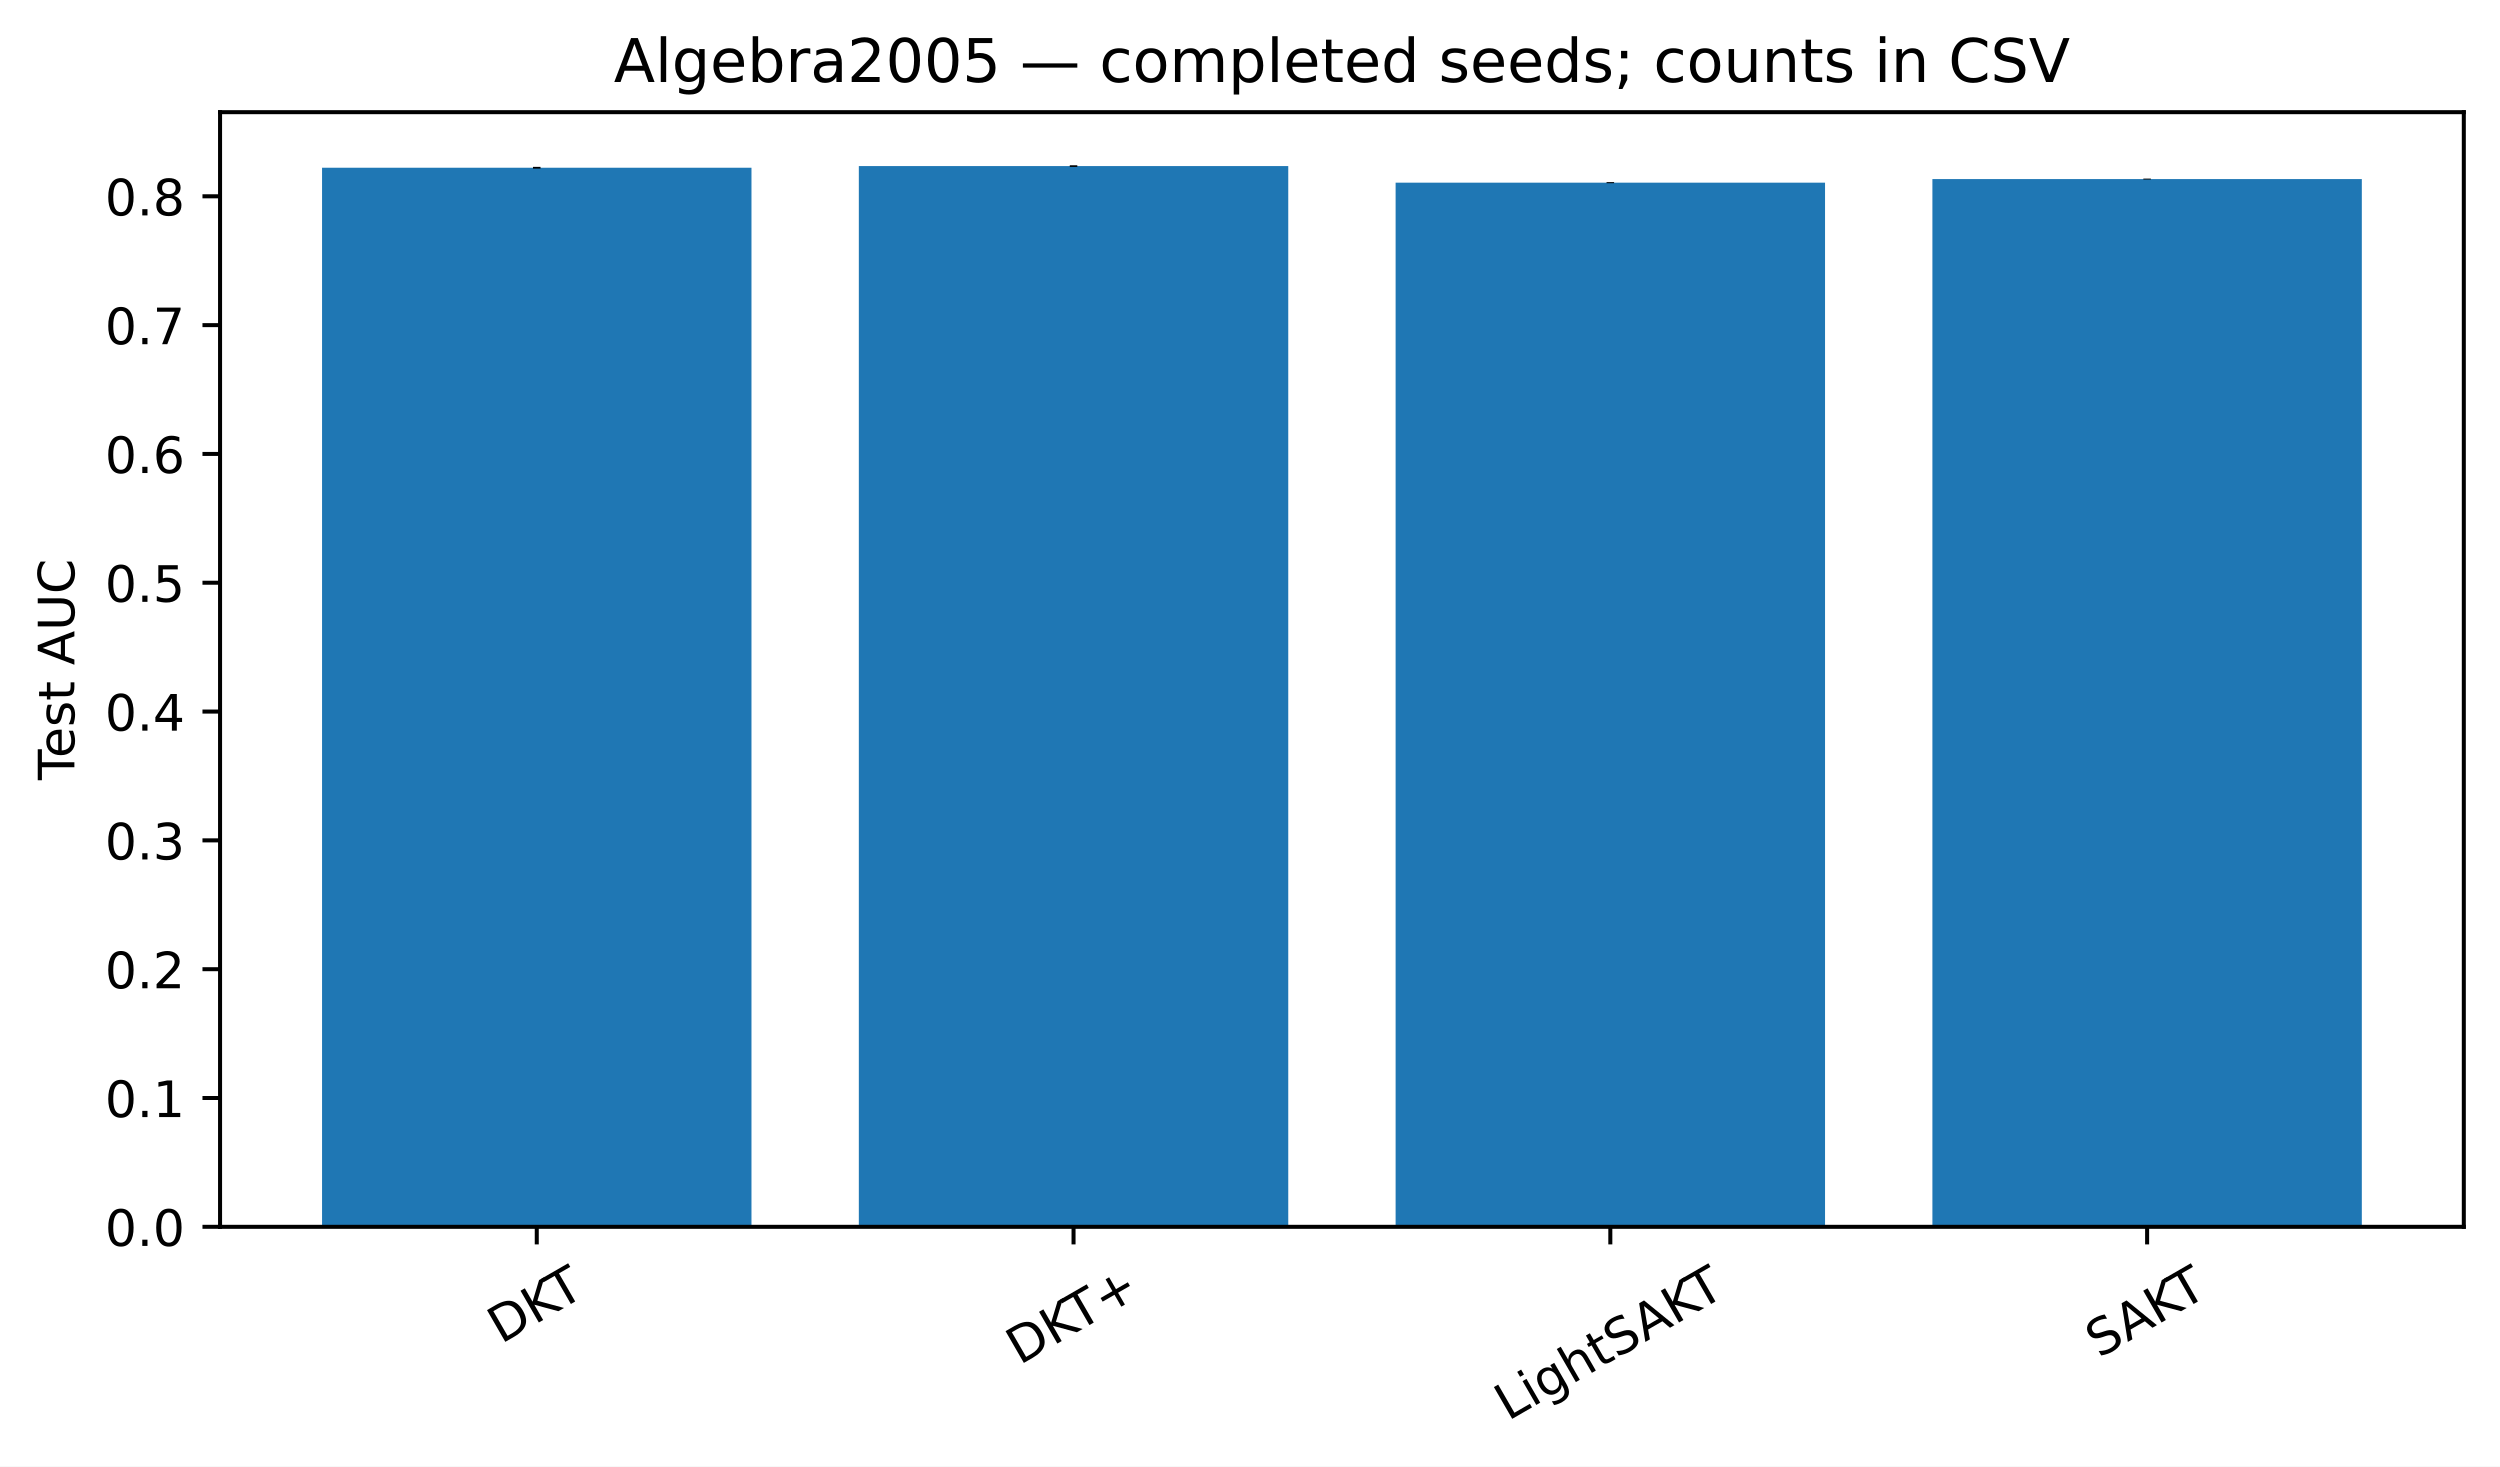
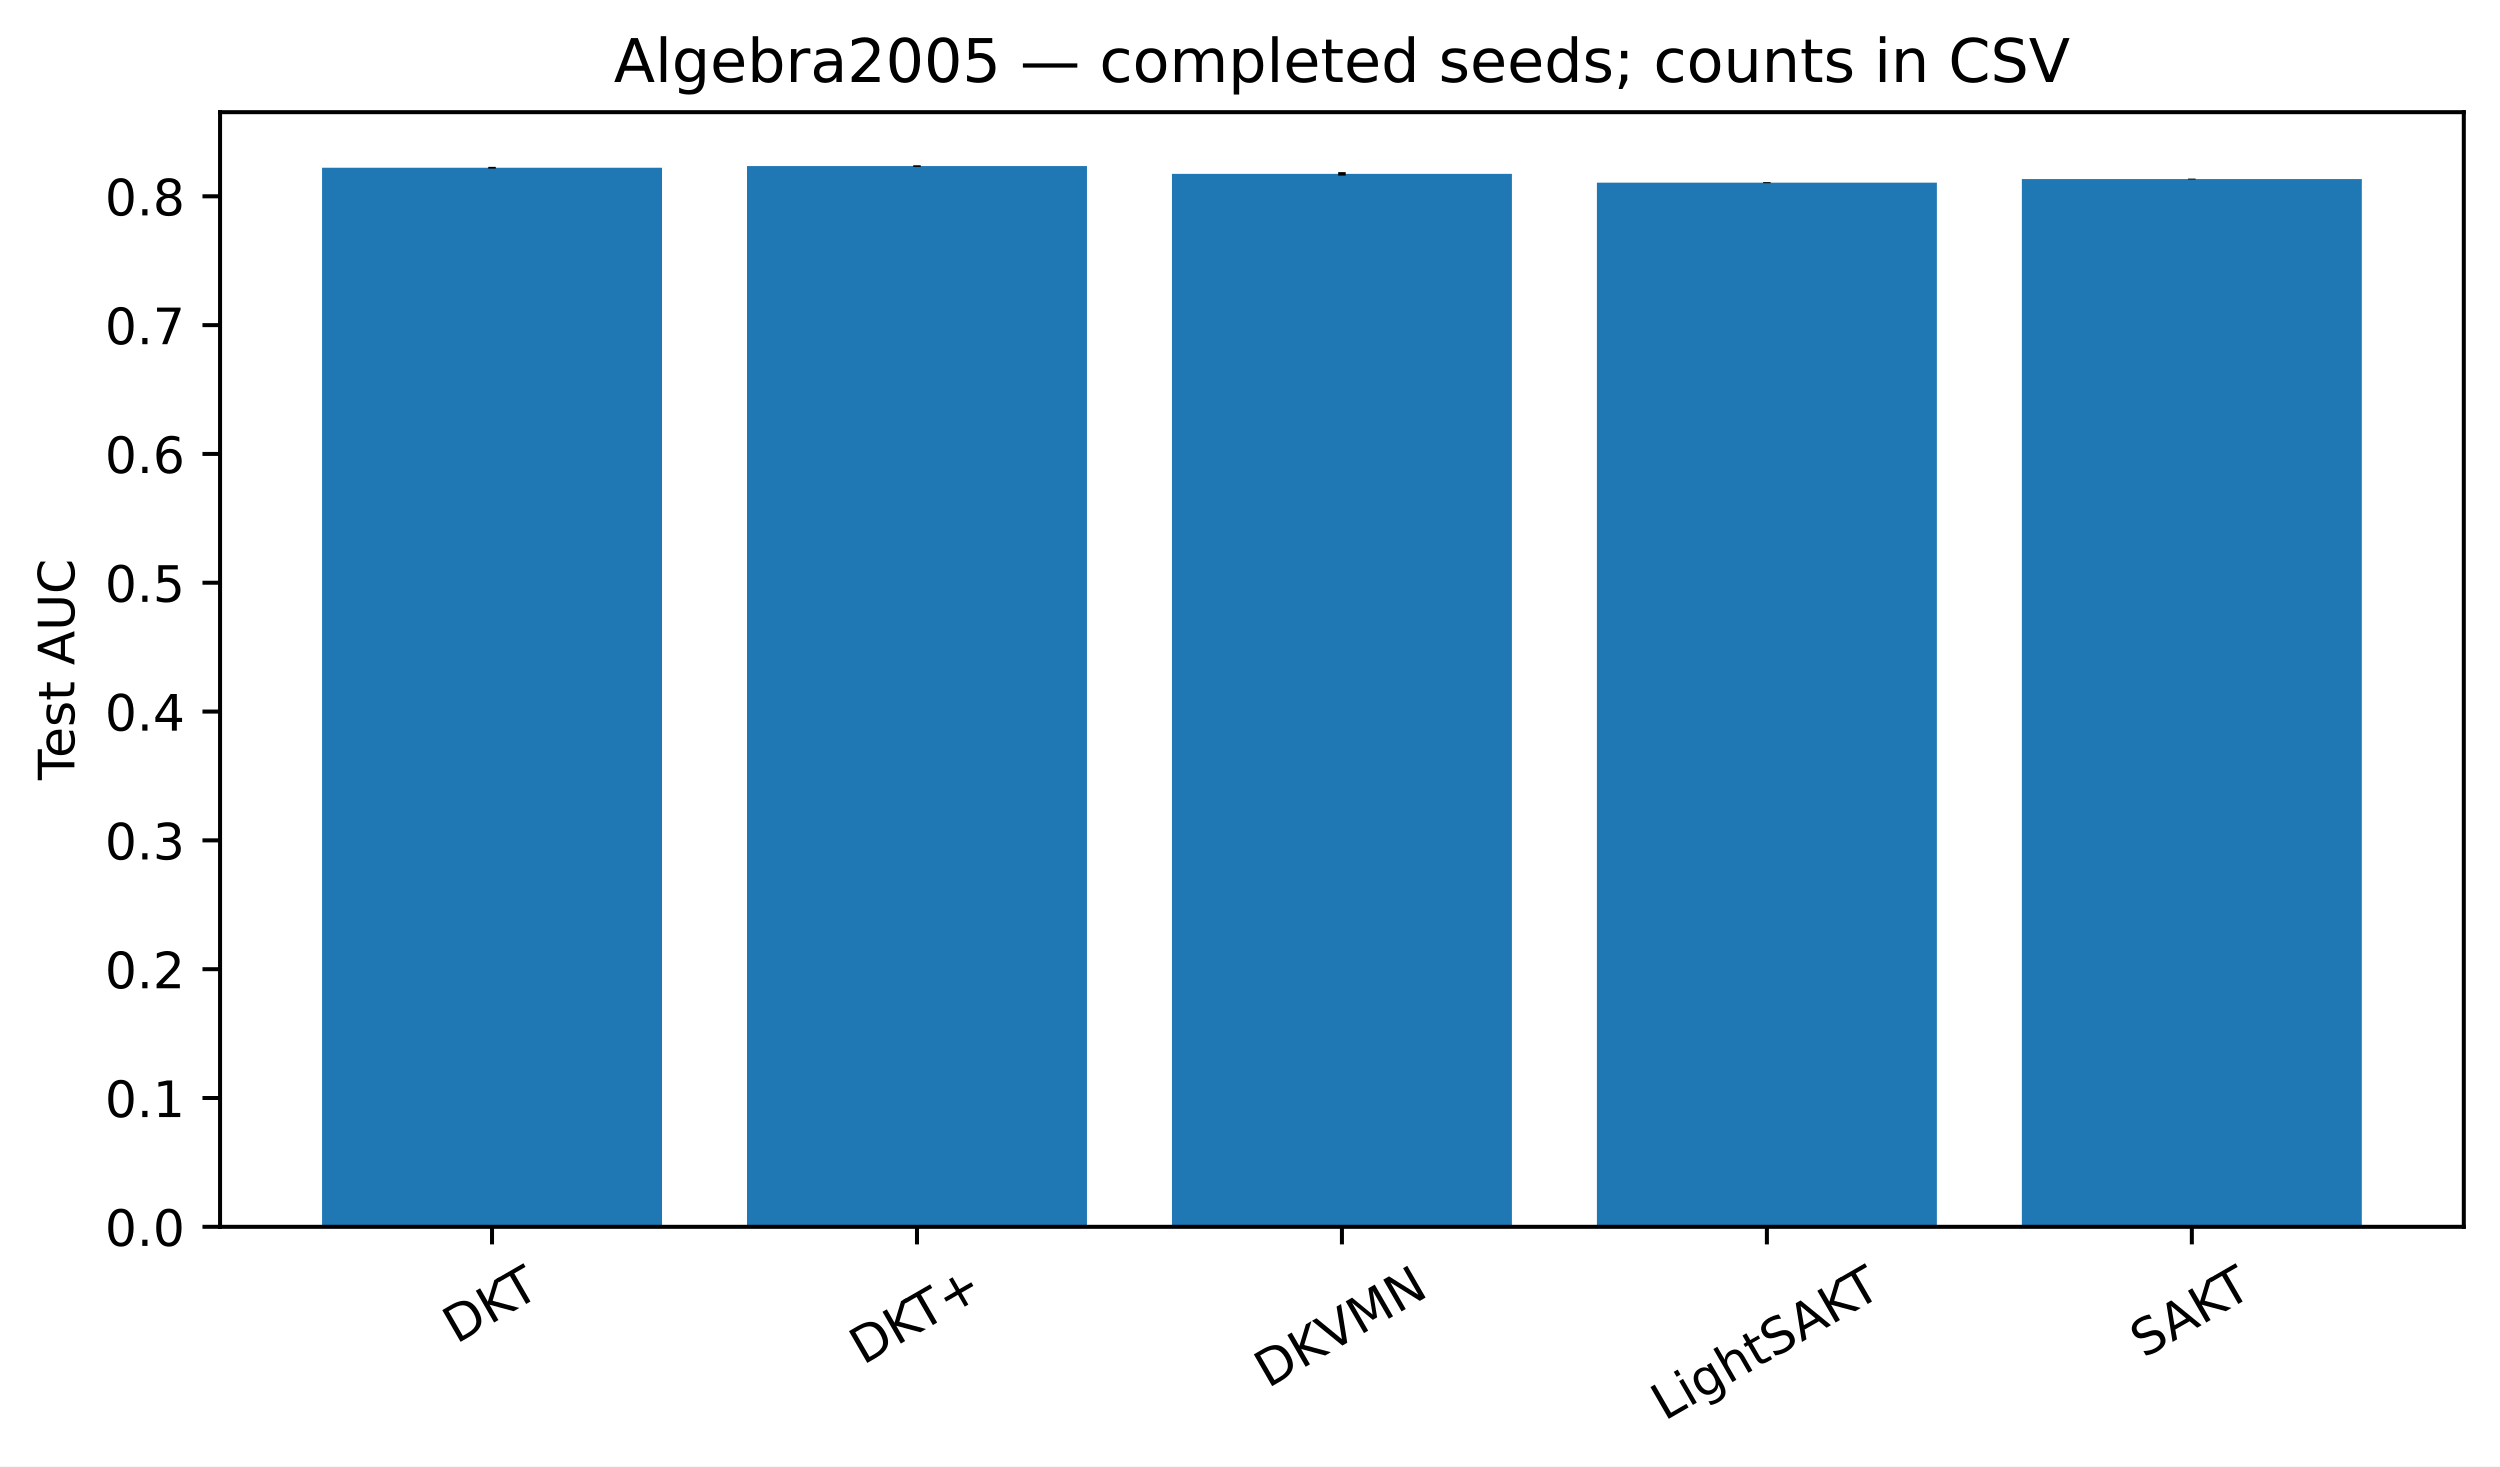
<svg xmlns="http://www.w3.org/2000/svg" xmlns:xlink="http://www.w3.org/1999/xlink" width="497.381pt" height="291.771pt" viewBox="0 0 497.381 291.771" version="1.1">
  <defs>
    <style type="text/css">*{stroke-linejoin: round; stroke-linecap: butt}</style>
  </defs>
  <g id="figure_1">
    <g id="patch_1">
      <path d="M 0 291.771  L 497.381 291.771  L 497.381 0  L 0 0  z " style="fill: #ffffff" />
    </g>
    <g id="axes_1">
      <g id="patch_2">
        <path d="M 43.781 244.078  L 490.181 244.078  L 490.181 22.318  L 43.781 22.318  z " style="fill: #ffffff" />
      </g>
      <g id="patch_3">
-         <path d="M 64.072 244.078  L 149.508 244.078  L 149.508 33.371  L 64.072 33.371  z " clip-path="url(#pf0e6a7a1bc)" style="fill: #1f77b4" />
+         <path d="M 64.072 244.078  L 131.709 244.078  L 131.709 33.371  L 64.072 33.371  z " clip-path="url(#pf0e6a7a1bc)" style="fill: #1f77b4" />
      </g>
      <g id="patch_4">
-         <path d="M 170.866 244.078  L 256.302 244.078  L 256.302 33.044  L 170.866 33.044  z " clip-path="url(#pf0e6a7a1bc)" style="fill: #1f77b4" />
+         <path d="M 148.618 244.078  L 216.254 244.078  L 216.254 33.044  L 148.618 33.044  z " clip-path="url(#pf0e6a7a1bc)" style="fill: #1f77b4" />
      </g>
      <g id="patch_5">
-         <path d="M 277.661 244.078  L 363.096 244.078  L 363.096 36.342  L 277.661 36.342  z " clip-path="url(#pf0e6a7a1bc)" style="fill: #1f77b4" />
+         <path d="M 233.163 244.078  L 300.799 244.078  L 300.799 34.586  L 233.163 34.586  z " clip-path="url(#pf0e6a7a1bc)" style="fill: #1f77b4" />
      </g>
      <g id="patch_6">
-         <path d="M 384.455 244.078  L 469.89 244.078  L 469.89 35.628  L 384.455 35.628  z " clip-path="url(#pf0e6a7a1bc)" style="fill: #1f77b4" />
+         <path d="M 317.709 244.078  L 385.345 244.078  L 385.345 36.342  L 317.709 36.342  z " clip-path="url(#pf0e6a7a1bc)" style="fill: #1f77b4" />
+       </g>
+       <g id="patch_7">
+         <path d="M 402.254 244.078  L 469.89 244.078  L 469.89 35.628  L 402.254 35.628  z " clip-path="url(#pf0e6a7a1bc)" style="fill: #1f77b4" />
      </g>
      <g id="matplotlib.axis_1">
        <g id="xtick_1">
          <g id="line2d_1">
            <defs>
              <path id="m813a6f20ec" d="M 0 0  L 0 3.5  " style="stroke: #000000; stroke-width: 0.8" />
            </defs>
            <g>
-               <use xlink:href="#m813a6f20ec" x="106.79" y="244.078" style="stroke: #000000; stroke-width: 0.8" />
+               <use xlink:href="#m813a6f20ec" x="97.89" y="244.078" style="stroke: #000000; stroke-width: 0.8" />
            </g>
          </g>
          <g id="text_1">
-             <g transform="translate(99.68656 267.4539) rotate(-30) scale(0.1 -0.1)">
+             <g transform="translate(90.78704 267.4539) rotate(-30) scale(0.1 -0.1)">
              <defs>
                <path id="DejaVuSans-44" d="M 1259 4147  L 1259 519  L 2022 519  Q 2988 519 3436 956  Q 3884 1394 3884 2338  Q 3884 3275 3436 3711  Q 2988 4147 2022 4147  L 1259 4147  z M 628 4666  L 1925 4666  Q 3281 4666 3915 4102  Q 4550 3538 4550 2338  Q 4550 1131 3912 565  Q 3275 0 1925 0  L 628 0  L 628 4666  z " transform="scale(0.015625)" />
                <path id="DejaVuSans-4b" d="M 628 4666  L 1259 4666  L 1259 2694  L 3353 4666  L 4166 4666  L 1850 2491  L 4331 0  L 3500 0  L 1259 2247  L 1259 0  L 628 0  L 628 4666  z " transform="scale(0.015625)" />
                <path id="DejaVuSans-54" d="M -19 4666  L 3928 4666  L 3928 4134  L 2272 4134  L 2272 0  L 1638 0  L 1638 4134  L -19 4134  L -19 4666  z " transform="scale(0.015625)" />
              </defs>
              <use xlink:href="#DejaVuSans-44" />
              <use xlink:href="#DejaVuSans-4b" x="77.002" />
              <use xlink:href="#DejaVuSans-54" x="134.828" />
            </g>
          </g>
        </g>
        <g id="xtick_2">
          <g id="line2d_2">
            <g>
-               <use xlink:href="#m813a6f20ec" x="213.584" y="244.078" style="stroke: #000000; stroke-width: 0.8" />
+               <use xlink:href="#m813a6f20ec" x="182.436" y="244.078" style="stroke: #000000; stroke-width: 0.8" />
            </g>
          </g>
          <g id="text_2">
-             <g transform="translate(202.8523 271.6437) rotate(-30) scale(0.1 -0.1)">
+             <g transform="translate(171.704 271.6437) rotate(-30) scale(0.1 -0.1)">
              <defs>
                <path id="DejaVuSans-2b" d="M 2944 4013  L 2944 2272  L 4684 2272  L 4684 1741  L 2944 1741  L 2944 0  L 2419 0  L 2419 1741  L 678 1741  L 678 2272  L 2419 2272  L 2419 4013  L 2944 4013  z " transform="scale(0.015625)" />
              </defs>
              <use xlink:href="#DejaVuSans-44" />
              <use xlink:href="#DejaVuSans-4b" x="77.002" />
              <use xlink:href="#DejaVuSans-54" x="134.828" />
              <use xlink:href="#DejaVuSans-2b" x="195.912" />
            </g>
          </g>
        </g>
        <g id="xtick_3">
          <g id="line2d_3">
            <g>
-               <use xlink:href="#m813a6f20ec" x="320.378" y="244.078" style="stroke: #000000; stroke-width: 0.8" />
+               <use xlink:href="#m813a6f20ec" x="266.981" y="244.078" style="stroke: #000000; stroke-width: 0.8" />
            </g>
          </g>
          <g id="text_3">
-             <g transform="translate(300.0107 282.7703) rotate(-30) scale(0.1 -0.1)">
+             <g transform="translate(252.2495 276.2625) rotate(-30) scale(0.1 -0.1)">
+               <defs>
+                 <path id="DejaVuSans-56" d="M 1831 0  L 50 4666  L 709 4666  L 2188 738  L 3669 4666  L 4325 4666  L 2547 0  L 1831 0  z " transform="scale(0.015625)" />
+                 <path id="DejaVuSans-4d" d="M 628 4666  L 1569 4666  L 2759 1491  L 3956 4666  L 4897 4666  L 4897 0  L 4281 0  L 4281 4097  L 3078 897  L 2444 897  L 1241 4097  L 1241 0  L 628 0  L 628 4666  z " transform="scale(0.015625)" />
+                 <path id="DejaVuSans-4e" d="M 628 4666  L 1478 4666  L 3547 763  L 3547 4666  L 4159 4666  L 4159 0  L 3309 0  L 1241 3903  L 1241 0  L 628 0  L 628 4666  z " transform="scale(0.015625)" />
+               </defs>
+               <use xlink:href="#DejaVuSans-44" />
+               <use xlink:href="#DejaVuSans-4b" x="77.002" />
+               <use xlink:href="#DejaVuSans-56" x="142.578" />
+               <use xlink:href="#DejaVuSans-4d" x="210.986" />
+               <use xlink:href="#DejaVuSans-4e" x="297.266" />
+             </g>
+           </g>
+         </g>
+         <g id="xtick_4">
+           <g id="line2d_4">
+             <g>
+               <use xlink:href="#m813a6f20ec" x="351.527" y="244.078" style="stroke: #000000; stroke-width: 0.8" />
+             </g>
+           </g>
+           <g id="text_4">
+             <g transform="translate(331.159 282.7703) rotate(-30) scale(0.1 -0.1)">
              <defs>
                <path id="DejaVuSans-4c" d="M 628 4666  L 1259 4666  L 1259 531  L 3531 531  L 3531 0  L 628 0  L 628 4666  z " transform="scale(0.015625)" />
                <path id="DejaVuSans-69" d="M 603 3500  L 1178 3500  L 1178 0  L 603 0  L 603 3500  z M 603 4863  L 1178 4863  L 1178 4134  L 603 4134  L 603 4863  z " transform="scale(0.015625)" />
                <path id="DejaVuSans-67" d="M 2906 1791  Q 2906 2416 2648 2759  Q 2391 3103 1925 3103  Q 1463 3103 1205 2759  Q 947 2416 947 1791  Q 947 1169 1205 825  Q 1463 481 1925 481  Q 2391 481 2648 825  Q 2906 1169 2906 1791  z M 3481 434  Q 3481 -459 3084 -895  Q 2688 -1331 1869 -1331  Q 1566 -1331 1297 -1286  Q 1028 -1241 775 -1147  L 775 -588  Q 1028 -725 1275 -790  Q 1522 -856 1778 -856  Q 2344 -856 2625 -561  Q 2906 -266 2906 331  L 2906 616  Q 2728 306 2450 153  Q 2172 0 1784 0  Q 1141 0 747 490  Q 353 981 353 1791  Q 353 2603 747 3093  Q 1141 3584 1784 3584  Q 2172 3584 2450 3431  Q 2728 3278 2906 2969  L 2906 3500  L 3481 3500  L 3481 434  z " transform="scale(0.015625)" />
                <path id="DejaVuSans-68" d="M 3513 2113  L 3513 0  L 2938 0  L 2938 2094  Q 2938 2591 2744 2837  Q 2550 3084 2163 3084  Q 1697 3084 1428 2787  Q 1159 2491 1159 1978  L 1159 0  L 581 0  L 581 4863  L 1159 4863  L 1159 2956  Q 1366 3272 1645 3428  Q 1925 3584 2291 3584  Q 2894 3584 3203 3211  Q 3513 2838 3513 2113  z " transform="scale(0.015625)" />
                <path id="DejaVuSans-74" d="M 1172 4494  L 1172 3500  L 2356 3500  L 2356 3053  L 1172 3053  L 1172 1153  Q 1172 725 1289 603  Q 1406 481 1766 481  L 2356 481  L 2356 0  L 1766 0  Q 1100 0 847 248  Q 594 497 594 1153  L 594 3053  L 172 3053  L 172 3500  L 594 3500  L 594 4494  L 1172 4494  z " transform="scale(0.015625)" />
                <path id="DejaVuSans-53" d="M 3425 4513  L 3425 3897  Q 3066 4069 2747 4153  Q 2428 4238 2131 4238  Q 1616 4238 1336 4038  Q 1056 3838 1056 3469  Q 1056 3159 1242 3001  Q 1428 2844 1947 2747  L 2328 2669  Q 3034 2534 3370 2195  Q 3706 1856 3706 1288  Q 3706 609 3251 259  Q 2797 -91 1919 -91  Q 1588 -91 1214 -16  Q 841 59 441 206  L 441 856  Q 825 641 1194 531  Q 1563 422 1919 422  Q 2459 422 2753 634  Q 3047 847 3047 1241  Q 3047 1584 2836 1778  Q 2625 1972 2144 2069  L 1759 2144  Q 1053 2284 737 2584  Q 422 2884 422 3419  Q 422 4038 858 4394  Q 1294 4750 2059 4750  Q 2388 4750 2728 4690  Q 3069 4631 3425 4513  z " transform="scale(0.015625)" />
                <path id="DejaVuSans-41" d="M 2188 4044  L 1331 1722  L 3047 1722  L 2188 4044  z M 1831 4666  L 2547 4666  L 4325 0  L 3669 0  L 3244 1197  L 1141 1197  L 716 0  L 50 0  L 1831 4666  z " transform="scale(0.015625)" />
              </defs>
              <use xlink:href="#DejaVuSans-4c" />
              <use xlink:href="#DejaVuSans-69" x="55.713" />
              <use xlink:href="#DejaVuSans-67" x="83.496" />
              <use xlink:href="#DejaVuSans-68" x="146.973" />
              <use xlink:href="#DejaVuSans-74" x="210.352" />
              <use xlink:href="#DejaVuSans-53" x="249.561" />
              <use xlink:href="#DejaVuSans-41" x="314.912" />
              <use xlink:href="#DejaVuSans-4b" x="383.32" />
              <use xlink:href="#DejaVuSans-54" x="441.146" />
            </g>
          </g>
        </g>
-         <g id="xtick_4">
-           <g id="line2d_4">
-             <g>
-               <use xlink:href="#m813a6f20ec" x="427.173" y="244.078" style="stroke: #000000; stroke-width: 0.8" />
-             </g>
-           </g>
-           <g id="text_4">
-             <g transform="translate(417.6113 270.2922) rotate(-30) scale(0.1 -0.1)">
+         <g id="xtick_5">
+           <g id="line2d_5">
+             <g>
+               <use xlink:href="#m813a6f20ec" x="436.072" y="244.078" style="stroke: #000000; stroke-width: 0.8" />
+             </g>
+           </g>
+           <g id="text_5">
+             <g transform="translate(426.5108 270.2922) rotate(-30) scale(0.1 -0.1)">
              <use xlink:href="#DejaVuSans-53" />
              <use xlink:href="#DejaVuSans-41" x="65.352" />
              <use xlink:href="#DejaVuSans-4b" x="133.76" />
              <use xlink:href="#DejaVuSans-54" x="191.586" />
            </g>
          </g>
        </g>
      </g>
      <g id="matplotlib.axis_2">
        <g id="ytick_1">
-           <g id="line2d_5">
+           <g id="line2d_6">
            <defs>
              <path id="m29abcb2b3b" d="M 0 0  L -3.5 0  " style="stroke: #000000; stroke-width: 0.8" />
            </defs>
            <g>
              <use xlink:href="#m29abcb2b3b" x="43.781" y="244.078" style="stroke: #000000; stroke-width: 0.8" />
            </g>
          </g>
-           <g id="text_5">
+           <g id="text_6">
            <g transform="translate(20.87813 247.8773) scale(0.1 -0.1)">
              <defs>
                <path id="DejaVuSans-30" d="M 2034 4250  Q 1547 4250 1301 3770  Q 1056 3291 1056 2328  Q 1056 1369 1301 889  Q 1547 409 2034 409  Q 2525 409 2770 889  Q 3016 1369 3016 2328  Q 3016 3291 2770 3770  Q 2525 4250 2034 4250  z M 2034 4750  Q 2819 4750 3233 4129  Q 3647 3509 3647 2328  Q 3647 1150 3233 529  Q 2819 -91 2034 -91  Q 1250 -91 836 529  Q 422 1150 422 2328  Q 422 3509 836 4129  Q 1250 4750 2034 4750  z " transform="scale(0.015625)" />
                <path id="DejaVuSans-2e" d="M 684 794  L 1344 794  L 1344 0  L 684 0  L 684 794  z " transform="scale(0.015625)" />
              </defs>
              <use xlink:href="#DejaVuSans-30" />
              <use xlink:href="#DejaVuSans-2e" x="63.623" />
              <use xlink:href="#DejaVuSans-30" x="95.41" />
            </g>
          </g>
        </g>
        <g id="ytick_2">
-           <g id="line2d_6">
+           <g id="line2d_7">
            <g>
              <use xlink:href="#m29abcb2b3b" x="43.781" y="218.45" style="stroke: #000000; stroke-width: 0.8" />
            </g>
          </g>
-           <g id="text_6">
+           <g id="text_7">
            <g transform="translate(20.87813 222.2495) scale(0.1 -0.1)">
              <defs>
                <path id="DejaVuSans-31" d="M 794 531  L 1825 531  L 1825 4091  L 703 3866  L 703 4441  L 1819 4666  L 2450 4666  L 2450 531  L 3481 531  L 3481 0  L 794 0  L 794 531  z " transform="scale(0.015625)" />
              </defs>
              <use xlink:href="#DejaVuSans-30" />
              <use xlink:href="#DejaVuSans-2e" x="63.623" />
              <use xlink:href="#DejaVuSans-31" x="95.41" />
            </g>
          </g>
        </g>
        <g id="ytick_3">
-           <g id="line2d_7">
+           <g id="line2d_8">
            <g>
              <use xlink:href="#m29abcb2b3b" x="43.781" y="192.822" style="stroke: #000000; stroke-width: 0.8" />
            </g>
          </g>
-           <g id="text_7">
+           <g id="text_8">
            <g transform="translate(20.87813 196.6217) scale(0.1 -0.1)">
              <defs>
                <path id="DejaVuSans-32" d="M 1228 531  L 3431 531  L 3431 0  L 469 0  L 469 531  Q 828 903 1448 1529  Q 2069 2156 2228 2338  Q 2531 2678 2651 2914  Q 2772 3150 2772 3378  Q 2772 3750 2511 3984  Q 2250 4219 1831 4219  Q 1534 4219 1204 4116  Q 875 4013 500 3803  L 500 4441  Q 881 4594 1212 4672  Q 1544 4750 1819 4750  Q 2544 4750 2975 4387  Q 3406 4025 3406 3419  Q 3406 3131 3298 2873  Q 3191 2616 2906 2266  Q 2828 2175 2409 1742  Q 1991 1309 1228 531  z " transform="scale(0.015625)" />
              </defs>
              <use xlink:href="#DejaVuSans-30" />
              <use xlink:href="#DejaVuSans-2e" x="63.623" />
              <use xlink:href="#DejaVuSans-32" x="95.41" />
            </g>
          </g>
        </g>
        <g id="ytick_4">
-           <g id="line2d_8">
+           <g id="line2d_9">
            <g>
              <use xlink:href="#m29abcb2b3b" x="43.781" y="167.195" style="stroke: #000000; stroke-width: 0.8" />
            </g>
          </g>
-           <g id="text_8">
+           <g id="text_9">
            <g transform="translate(20.87813 170.9939) scale(0.1 -0.1)">
              <defs>
                <path id="DejaVuSans-33" d="M 2597 2516  Q 3050 2419 3304 2112  Q 3559 1806 3559 1356  Q 3559 666 3084 287  Q 2609 -91 1734 -91  Q 1441 -91 1130 -33  Q 819 25 488 141  L 488 750  Q 750 597 1062 519  Q 1375 441 1716 441  Q 2309 441 2620 675  Q 2931 909 2931 1356  Q 2931 1769 2642 2001  Q 2353 2234 1838 2234  L 1294 2234  L 1294 2753  L 1863 2753  Q 2328 2753 2575 2939  Q 2822 3125 2822 3475  Q 2822 3834 2567 4026  Q 2313 4219 1838 4219  Q 1578 4219 1281 4162  Q 984 4106 628 3988  L 628 4550  Q 988 4650 1302 4700  Q 1616 4750 1894 4750  Q 2613 4750 3031 4423  Q 3450 4097 3450 3541  Q 3450 3153 3228 2886  Q 3006 2619 2597 2516  z " transform="scale(0.015625)" />
              </defs>
              <use xlink:href="#DejaVuSans-30" />
              <use xlink:href="#DejaVuSans-2e" x="63.623" />
              <use xlink:href="#DejaVuSans-33" x="95.41" />
            </g>
          </g>
        </g>
        <g id="ytick_5">
-           <g id="line2d_9">
+           <g id="line2d_10">
            <g>
              <use xlink:href="#m29abcb2b3b" x="43.781" y="141.567" style="stroke: #000000; stroke-width: 0.8" />
            </g>
          </g>
-           <g id="text_9">
+           <g id="text_10">
            <g transform="translate(20.87813 145.366) scale(0.1 -0.1)">
              <defs>
                <path id="DejaVuSans-34" d="M 2419 4116  L 825 1625  L 2419 1625  L 2419 4116  z M 2253 4666  L 3047 4666  L 3047 1625  L 3713 1625  L 3713 1100  L 3047 1100  L 3047 0  L 2419 0  L 2419 1100  L 313 1100  L 313 1709  L 2253 4666  z " transform="scale(0.015625)" />
              </defs>
              <use xlink:href="#DejaVuSans-30" />
              <use xlink:href="#DejaVuSans-2e" x="63.623" />
              <use xlink:href="#DejaVuSans-34" x="95.41" />
            </g>
          </g>
        </g>
        <g id="ytick_6">
-           <g id="line2d_10">
+           <g id="line2d_11">
            <g>
              <use xlink:href="#m29abcb2b3b" x="43.781" y="115.939" style="stroke: #000000; stroke-width: 0.8" />
            </g>
          </g>
-           <g id="text_10">
+           <g id="text_11">
            <g transform="translate(20.87813 119.7382) scale(0.1 -0.1)">
              <defs>
                <path id="DejaVuSans-35" d="M 691 4666  L 3169 4666  L 3169 4134  L 1269 4134  L 1269 2991  Q 1406 3038 1543 3061  Q 1681 3084 1819 3084  Q 2600 3084 3056 2656  Q 3513 2228 3513 1497  Q 3513 744 3044 326  Q 2575 -91 1722 -91  Q 1428 -91 1123 -41  Q 819 9 494 109  L 494 744  Q 775 591 1075 516  Q 1375 441 1709 441  Q 2250 441 2565 725  Q 2881 1009 2881 1497  Q 2881 1984 2565 2268  Q 2250 2553 1709 2553  Q 1456 2553 1204 2497  Q 953 2441 691 2322  L 691 4666  z " transform="scale(0.015625)" />
              </defs>
              <use xlink:href="#DejaVuSans-30" />
              <use xlink:href="#DejaVuSans-2e" x="63.623" />
              <use xlink:href="#DejaVuSans-35" x="95.41" />
            </g>
          </g>
        </g>
        <g id="ytick_7">
-           <g id="line2d_11">
+           <g id="line2d_12">
            <g>
              <use xlink:href="#m29abcb2b3b" x="43.781" y="90.311" style="stroke: #000000; stroke-width: 0.8" />
            </g>
          </g>
-           <g id="text_11">
+           <g id="text_12">
            <g transform="translate(20.87813 94.11038) scale(0.1 -0.1)">
              <defs>
                <path id="DejaVuSans-36" d="M 2113 2584  Q 1688 2584 1439 2293  Q 1191 2003 1191 1497  Q 1191 994 1439 701  Q 1688 409 2113 409  Q 2538 409 2786 701  Q 3034 994 3034 1497  Q 3034 2003 2786 2293  Q 2538 2584 2113 2584  z M 3366 4563  L 3366 3988  Q 3128 4100 2886 4159  Q 2644 4219 2406 4219  Q 1781 4219 1451 3797  Q 1122 3375 1075 2522  Q 1259 2794 1537 2939  Q 1816 3084 2150 3084  Q 2853 3084 3261 2657  Q 3669 2231 3669 1497  Q 3669 778 3244 343  Q 2819 -91 2113 -91  Q 1303 -91 875 529  Q 447 1150 447 2328  Q 447 3434 972 4092  Q 1497 4750 2381 4750  Q 2619 4750 2861 4703  Q 3103 4656 3366 4563  z " transform="scale(0.015625)" />
              </defs>
              <use xlink:href="#DejaVuSans-30" />
              <use xlink:href="#DejaVuSans-2e" x="63.623" />
              <use xlink:href="#DejaVuSans-36" x="95.41" />
            </g>
          </g>
        </g>
        <g id="ytick_8">
-           <g id="line2d_12">
+           <g id="line2d_13">
            <g>
              <use xlink:href="#m29abcb2b3b" x="43.781" y="64.683" style="stroke: #000000; stroke-width: 0.8" />
            </g>
          </g>
-           <g id="text_12">
+           <g id="text_13">
            <g transform="translate(20.87813 68.48256) scale(0.1 -0.1)">
              <defs>
                <path id="DejaVuSans-37" d="M 525 4666  L 3525 4666  L 3525 4397  L 1831 0  L 1172 0  L 2766 4134  L 525 4134  L 525 4666  z " transform="scale(0.015625)" />
              </defs>
              <use xlink:href="#DejaVuSans-30" />
              <use xlink:href="#DejaVuSans-2e" x="63.623" />
              <use xlink:href="#DejaVuSans-37" x="95.41" />
            </g>
          </g>
        </g>
        <g id="ytick_9">
-           <g id="line2d_13">
+           <g id="line2d_14">
            <g>
              <use xlink:href="#m29abcb2b3b" x="43.781" y="39.056" style="stroke: #000000; stroke-width: 0.8" />
            </g>
          </g>
-           <g id="text_13">
+           <g id="text_14">
            <g transform="translate(20.87813 42.85473) scale(0.1 -0.1)">
              <defs>
                <path id="DejaVuSans-38" d="M 2034 2216  Q 1584 2216 1326 1975  Q 1069 1734 1069 1313  Q 1069 891 1326 650  Q 1584 409 2034 409  Q 2484 409 2743 651  Q 3003 894 3003 1313  Q 3003 1734 2745 1975  Q 2488 2216 2034 2216  z M 1403 2484  Q 997 2584 770 2862  Q 544 3141 544 3541  Q 544 4100 942 4425  Q 1341 4750 2034 4750  Q 2731 4750 3128 4425  Q 3525 4100 3525 3541  Q 3525 3141 3298 2862  Q 3072 2584 2669 2484  Q 3125 2378 3379 2068  Q 3634 1759 3634 1313  Q 3634 634 3220 271  Q 2806 -91 2034 -91  Q 1263 -91 848 271  Q 434 634 434 1313  Q 434 1759 690 2068  Q 947 2378 1403 2484  z M 1172 3481  Q 1172 3119 1398 2916  Q 1625 2713 2034 2713  Q 2441 2713 2670 2916  Q 2900 3119 2900 3481  Q 2900 3844 2670 4047  Q 2441 4250 2034 4250  Q 1625 4250 1398 4047  Q 1172 3844 1172 3481  z " transform="scale(0.015625)" />
              </defs>
              <use xlink:href="#DejaVuSans-30" />
              <use xlink:href="#DejaVuSans-2e" x="63.623" />
              <use xlink:href="#DejaVuSans-38" x="95.41" />
            </g>
          </g>
        </g>
-         <g id="text_14">
+         <g id="text_15">
          <g transform="translate(14.79844 155.2036) rotate(-90) scale(0.1 -0.1)">
            <defs>
              <path id="DejaVuSans-65" d="M 3597 1894  L 3597 1613  L 953 1613  Q 991 1019 1311 708  Q 1631 397 2203 397  Q 2534 397 2845 478  Q 3156 559 3463 722  L 3463 178  Q 3153 47 2828 -22  Q 2503 -91 2169 -91  Q 1331 -91 842 396  Q 353 884 353 1716  Q 353 2575 817 3079  Q 1281 3584 2069 3584  Q 2775 3584 3186 3129  Q 3597 2675 3597 1894  z M 3022 2063  Q 3016 2534 2758 2815  Q 2500 3097 2075 3097  Q 1594 3097 1305 2825  Q 1016 2553 972 2059  L 3022 2063  z " transform="scale(0.015625)" />
              <path id="DejaVuSans-73" d="M 2834 3397  L 2834 2853  Q 2591 2978 2328 3040  Q 2066 3103 1784 3103  Q 1356 3103 1142 2972  Q 928 2841 928 2578  Q 928 2378 1081 2264  Q 1234 2150 1697 2047  L 1894 2003  Q 2506 1872 2764 1633  Q 3022 1394 3022 966  Q 3022 478 2636 193  Q 2250 -91 1575 -91  Q 1294 -91 989 -36  Q 684 19 347 128  L 347 722  Q 666 556 975 473  Q 1284 391 1588 391  Q 1994 391 2212 530  Q 2431 669 2431 922  Q 2431 1156 2273 1281  Q 2116 1406 1581 1522  L 1381 1569  Q 847 1681 609 1914  Q 372 2147 372 2553  Q 372 3047 722 3315  Q 1072 3584 1716 3584  Q 2034 3584 2315 3537  Q 2597 3491 2834 3397  z " transform="scale(0.015625)" />
              <path id="DejaVuSans-20" transform="scale(0.015625)" />
              <path id="DejaVuSans-55" d="M 556 4666  L 1191 4666  L 1191 1831  Q 1191 1081 1462 751  Q 1734 422 2344 422  Q 2950 422 3222 751  Q 3494 1081 3494 1831  L 3494 4666  L 4128 4666  L 4128 1753  Q 4128 841 3676 375  Q 3225 -91 2344 -91  Q 1459 -91 1007 375  Q 556 841 556 1753  L 556 4666  z " transform="scale(0.015625)" />
              <path id="DejaVuSans-43" d="M 4122 4306  L 4122 3641  Q 3803 3938 3442 4084  Q 3081 4231 2675 4231  Q 1875 4231 1450 3742  Q 1025 3253 1025 2328  Q 1025 1406 1450 917  Q 1875 428 2675 428  Q 3081 428 3442 575  Q 3803 722 4122 1019  L 4122 359  Q 3791 134 3420 21  Q 3050 -91 2638 -91  Q 1578 -91 968 557  Q 359 1206 359 2328  Q 359 3453 968 4101  Q 1578 4750 2638 4750  Q 3056 4750 3426 4639  Q 3797 4528 4122 4306  z " transform="scale(0.015625)" />
            </defs>
            <use xlink:href="#DejaVuSans-54" />
            <use xlink:href="#DejaVuSans-65" x="44.084" />
            <use xlink:href="#DejaVuSans-73" x="105.607" />
            <use xlink:href="#DejaVuSans-74" x="157.707" />
            <use xlink:href="#DejaVuSans-20" x="196.916" />
            <use xlink:href="#DejaVuSans-41" x="228.703" />
            <use xlink:href="#DejaVuSans-55" x="297.111" />
            <use xlink:href="#DejaVuSans-43" x="370.305" />
          </g>
        </g>
      </g>
      <g id="LineCollection_1">
-         <path d="M 106.79 33.546  L 106.79 33.196  " clip-path="url(#pf0e6a7a1bc)" style="fill: none; stroke: #000000; stroke-width: 1.5" />
-         <path d="M 213.584 33.211  L 213.584 32.878  " clip-path="url(#pf0e6a7a1bc)" style="fill: none; stroke: #000000; stroke-width: 1.5" />
-         <path d="M 320.378 36.45  L 320.378 36.234  " clip-path="url(#pf0e6a7a1bc)" style="fill: none; stroke: #000000; stroke-width: 1.5" />
-         <path d="M 427.173 35.722  L 427.173 35.534  " clip-path="url(#pf0e6a7a1bc)" style="fill: none; stroke: #000000; stroke-width: 1.5" />
-       </g>
-       <g id="patch_7">
+         <path d="M 97.89 33.546  L 97.89 33.196  " clip-path="url(#pf0e6a7a1bc)" style="fill: none; stroke: #000000; stroke-width: 1.5" />
+         <path d="M 182.436 33.211  L 182.436 32.878  " clip-path="url(#pf0e6a7a1bc)" style="fill: none; stroke: #000000; stroke-width: 1.5" />
+         <path d="M 266.981 34.931  L 266.981 34.242  " clip-path="url(#pf0e6a7a1bc)" style="fill: none; stroke: #000000; stroke-width: 1.5" />
+         <path d="M 351.527 36.45  L 351.527 36.234  " clip-path="url(#pf0e6a7a1bc)" style="fill: none; stroke: #000000; stroke-width: 1.5" />
+         <path d="M 436.072 35.722  L 436.072 35.534  " clip-path="url(#pf0e6a7a1bc)" style="fill: none; stroke: #000000; stroke-width: 1.5" />
+       </g>
+       <g id="patch_8">
        <path d="M 43.781 244.078  L 43.781 22.318  " style="fill: none; stroke: #000000; stroke-width: 0.8; stroke-linejoin: miter; stroke-linecap: square" />
      </g>
-       <g id="patch_8">
+       <g id="patch_9">
        <path d="M 490.181 244.078  L 490.181 22.318  " style="fill: none; stroke: #000000; stroke-width: 0.8; stroke-linejoin: miter; stroke-linecap: square" />
      </g>
-       <g id="patch_9">
+       <g id="patch_10">
        <path d="M 43.781 244.078  L 490.181 244.078  " style="fill: none; stroke: #000000; stroke-width: 0.8; stroke-linejoin: miter; stroke-linecap: square" />
      </g>
-       <g id="patch_10">
+       <g id="patch_11">
        <path d="M 43.781 22.318  L 490.181 22.318  " style="fill: none; stroke: #000000; stroke-width: 0.8; stroke-linejoin: miter; stroke-linecap: square" />
      </g>
-       <g id="text_15">
+       <g id="text_16">
        <g transform="translate(122.1188 16.31812) scale(0.12 -0.12)">
          <defs>
            <path id="DejaVuSans-6c" d="M 603 4863  L 1178 4863  L 1178 0  L 603 0  L 603 4863  z " transform="scale(0.015625)" />
            <path id="DejaVuSans-62" d="M 3116 1747  Q 3116 2381 2855 2742  Q 2594 3103 2138 3103  Q 1681 3103 1420 2742  Q 1159 2381 1159 1747  Q 1159 1113 1420 752  Q 1681 391 2138 391  Q 2594 391 2855 752  Q 3116 1113 3116 1747  z M 1159 2969  Q 1341 3281 1617 3432  Q 1894 3584 2278 3584  Q 2916 3584 3314 3078  Q 3713 2572 3713 1747  Q 3713 922 3314 415  Q 2916 -91 2278 -91  Q 1894 -91 1617 61  Q 1341 213 1159 525  L 1159 0  L 581 0  L 581 4863  L 1159 4863  L 1159 2969  z " transform="scale(0.015625)" />
            <path id="DejaVuSans-72" d="M 2631 2963  Q 2534 3019 2420 3045  Q 2306 3072 2169 3072  Q 1681 3072 1420 2755  Q 1159 2438 1159 1844  L 1159 0  L 581 0  L 581 3500  L 1159 3500  L 1159 2956  Q 1341 3275 1631 3429  Q 1922 3584 2338 3584  Q 2397 3584 2469 3576  Q 2541 3569 2628 3553  L 2631 2963  z " transform="scale(0.015625)" />
            <path id="DejaVuSans-61" d="M 2194 1759  Q 1497 1759 1228 1600  Q 959 1441 959 1056  Q 959 750 1161 570  Q 1363 391 1709 391  Q 2188 391 2477 730  Q 2766 1069 2766 1631  L 2766 1759  L 2194 1759  z M 3341 1997  L 3341 0  L 2766 0  L 2766 531  Q 2569 213 2275 61  Q 1981 -91 1556 -91  Q 1019 -91 701 211  Q 384 513 384 1019  Q 384 1609 779 1909  Q 1175 2209 1959 2209  L 2766 2209  L 2766 2266  Q 2766 2663 2505 2880  Q 2244 3097 1772 3097  Q 1472 3097 1187 3025  Q 903 2953 641 2809  L 641 3341  Q 956 3463 1253 3523  Q 1550 3584 1831 3584  Q 2591 3584 2966 3190  Q 3341 2797 3341 1997  z " transform="scale(0.015625)" />
            <path id="DejaVuSans-2014" d="M 313 1978  L 6088 1978  L 6088 1528  L 313 1528  L 313 1978  z " transform="scale(0.015625)" />
            <path id="DejaVuSans-63" d="M 3122 3366  L 3122 2828  Q 2878 2963 2633 3030  Q 2388 3097 2138 3097  Q 1578 3097 1268 2742  Q 959 2388 959 1747  Q 959 1106 1268 751  Q 1578 397 2138 397  Q 2388 397 2633 464  Q 2878 531 3122 666  L 3122 134  Q 2881 22 2623 -34  Q 2366 -91 2075 -91  Q 1284 -91 818 406  Q 353 903 353 1747  Q 353 2603 823 3093  Q 1294 3584 2113 3584  Q 2378 3584 2631 3529  Q 2884 3475 3122 3366  z " transform="scale(0.015625)" />
            <path id="DejaVuSans-6f" d="M 1959 3097  Q 1497 3097 1228 2736  Q 959 2375 959 1747  Q 959 1119 1226 758  Q 1494 397 1959 397  Q 2419 397 2687 759  Q 2956 1122 2956 1747  Q 2956 2369 2687 2733  Q 2419 3097 1959 3097  z M 1959 3584  Q 2709 3584 3137 3096  Q 3566 2609 3566 1747  Q 3566 888 3137 398  Q 2709 -91 1959 -91  Q 1206 -91 779 398  Q 353 888 353 1747  Q 353 2609 779 3096  Q 1206 3584 1959 3584  z " transform="scale(0.015625)" />
            <path id="DejaVuSans-6d" d="M 3328 2828  Q 3544 3216 3844 3400  Q 4144 3584 4550 3584  Q 5097 3584 5394 3201  Q 5691 2819 5691 2113  L 5691 0  L 5113 0  L 5113 2094  Q 5113 2597 4934 2840  Q 4756 3084 4391 3084  Q 3944 3084 3684 2787  Q 3425 2491 3425 1978  L 3425 0  L 2847 0  L 2847 2094  Q 2847 2600 2669 2842  Q 2491 3084 2119 3084  Q 1678 3084 1418 2786  Q 1159 2488 1159 1978  L 1159 0  L 581 0  L 581 3500  L 1159 3500  L 1159 2956  Q 1356 3278 1631 3431  Q 1906 3584 2284 3584  Q 2666 3584 2933 3390  Q 3200 3197 3328 2828  z " transform="scale(0.015625)" />
            <path id="DejaVuSans-70" d="M 1159 525  L 1159 -1331  L 581 -1331  L 581 3500  L 1159 3500  L 1159 2969  Q 1341 3281 1617 3432  Q 1894 3584 2278 3584  Q 2916 3584 3314 3078  Q 3713 2572 3713 1747  Q 3713 922 3314 415  Q 2916 -91 2278 -91  Q 1894 -91 1617 61  Q 1341 213 1159 525  z M 3116 1747  Q 3116 2381 2855 2742  Q 2594 3103 2138 3103  Q 1681 3103 1420 2742  Q 1159 2381 1159 1747  Q 1159 1113 1420 752  Q 1681 391 2138 391  Q 2594 391 2855 752  Q 3116 1113 3116 1747  z " transform="scale(0.015625)" />
            <path id="DejaVuSans-64" d="M 2906 2969  L 2906 4863  L 3481 4863  L 3481 0  L 2906 0  L 2906 525  Q 2725 213 2448 61  Q 2172 -91 1784 -91  Q 1150 -91 751 415  Q 353 922 353 1747  Q 353 2572 751 3078  Q 1150 3584 1784 3584  Q 2172 3584 2448 3432  Q 2725 3281 2906 2969  z M 947 1747  Q 947 1113 1208 752  Q 1469 391 1925 391  Q 2381 391 2643 752  Q 2906 1113 2906 1747  Q 2906 2381 2643 2742  Q 2381 3103 1925 3103  Q 1469 3103 1208 2742  Q 947 2381 947 1747  z " transform="scale(0.015625)" />
            <path id="DejaVuSans-3b" d="M 750 3309  L 1409 3309  L 1409 2516  L 750 2516  L 750 3309  z M 750 794  L 1409 794  L 1409 256  L 897 -744  L 494 -744  L 750 256  L 750 794  z " transform="scale(0.015625)" />
            <path id="DejaVuSans-75" d="M 544 1381  L 544 3500  L 1119 3500  L 1119 1403  Q 1119 906 1312 657  Q 1506 409 1894 409  Q 2359 409 2629 706  Q 2900 1003 2900 1516  L 2900 3500  L 3475 3500  L 3475 0  L 2900 0  L 2900 538  Q 2691 219 2414 64  Q 2138 -91 1772 -91  Q 1169 -91 856 284  Q 544 659 544 1381  z M 1991 3584  L 1991 3584  z " transform="scale(0.015625)" />
            <path id="DejaVuSans-6e" d="M 3513 2113  L 3513 0  L 2938 0  L 2938 2094  Q 2938 2591 2744 2837  Q 2550 3084 2163 3084  Q 1697 3084 1428 2787  Q 1159 2491 1159 1978  L 1159 0  L 581 0  L 581 3500  L 1159 3500  L 1159 2956  Q 1366 3272 1645 3428  Q 1925 3584 2291 3584  Q 2894 3584 3203 3211  Q 3513 2838 3513 2113  z " transform="scale(0.015625)" />
-             <path id="DejaVuSans-56" d="M 1831 0  L 50 4666  L 709 4666  L 2188 738  L 3669 4666  L 4325 4666  L 2547 0  L 1831 0  z " transform="scale(0.015625)" />
          </defs>
          <use xlink:href="#DejaVuSans-41" />
          <use xlink:href="#DejaVuSans-6c" x="68.408" />
          <use xlink:href="#DejaVuSans-67" x="96.191" />
          <use xlink:href="#DejaVuSans-65" x="159.668" />
          <use xlink:href="#DejaVuSans-62" x="221.191" />
          <use xlink:href="#DejaVuSans-72" x="284.668" />
          <use xlink:href="#DejaVuSans-61" x="325.781" />
          <use xlink:href="#DejaVuSans-32" x="387.061" />
          <use xlink:href="#DejaVuSans-30" x="450.684" />
          <use xlink:href="#DejaVuSans-30" x="514.307" />
          <use xlink:href="#DejaVuSans-35" x="577.93" />
          <use xlink:href="#DejaVuSans-20" x="641.553" />
          <use xlink:href="#DejaVuSans-2014" x="673.34" />
          <use xlink:href="#DejaVuSans-20" x="773.34" />
          <use xlink:href="#DejaVuSans-63" x="805.127" />
          <use xlink:href="#DejaVuSans-6f" x="860.107" />
          <use xlink:href="#DejaVuSans-6d" x="921.289" />
          <use xlink:href="#DejaVuSans-70" x="1018.701" />
          <use xlink:href="#DejaVuSans-6c" x="1082.178" />
          <use xlink:href="#DejaVuSans-65" x="1109.961" />
          <use xlink:href="#DejaVuSans-74" x="1171.484" />
          <use xlink:href="#DejaVuSans-65" x="1210.693" />
          <use xlink:href="#DejaVuSans-64" x="1272.217" />
          <use xlink:href="#DejaVuSans-20" x="1335.693" />
          <use xlink:href="#DejaVuSans-73" x="1367.48" />
          <use xlink:href="#DejaVuSans-65" x="1419.58" />
          <use xlink:href="#DejaVuSans-65" x="1481.104" />
          <use xlink:href="#DejaVuSans-64" x="1542.627" />
          <use xlink:href="#DejaVuSans-73" x="1606.104" />
          <use xlink:href="#DejaVuSans-3b" x="1658.203" />
          <use xlink:href="#DejaVuSans-20" x="1691.895" />
          <use xlink:href="#DejaVuSans-63" x="1723.682" />
          <use xlink:href="#DejaVuSans-6f" x="1778.662" />
          <use xlink:href="#DejaVuSans-75" x="1839.844" />
          <use xlink:href="#DejaVuSans-6e" x="1903.223" />
          <use xlink:href="#DejaVuSans-74" x="1966.602" />
          <use xlink:href="#DejaVuSans-73" x="2005.811" />
          <use xlink:href="#DejaVuSans-20" x="2057.91" />
          <use xlink:href="#DejaVuSans-69" x="2089.697" />
          <use xlink:href="#DejaVuSans-6e" x="2117.48" />
          <use xlink:href="#DejaVuSans-20" x="2180.859" />
          <use xlink:href="#DejaVuSans-43" x="2212.646" />
          <use xlink:href="#DejaVuSans-53" x="2282.471" />
          <use xlink:href="#DejaVuSans-56" x="2345.947" />
        </g>
      </g>
    </g>
  </g>
  <defs>
    <clipPath id="pf0e6a7a1bc">
      <rect x="43.781" y="22.318" width="446.4" height="221.76" />
    </clipPath>
  </defs>
</svg>
